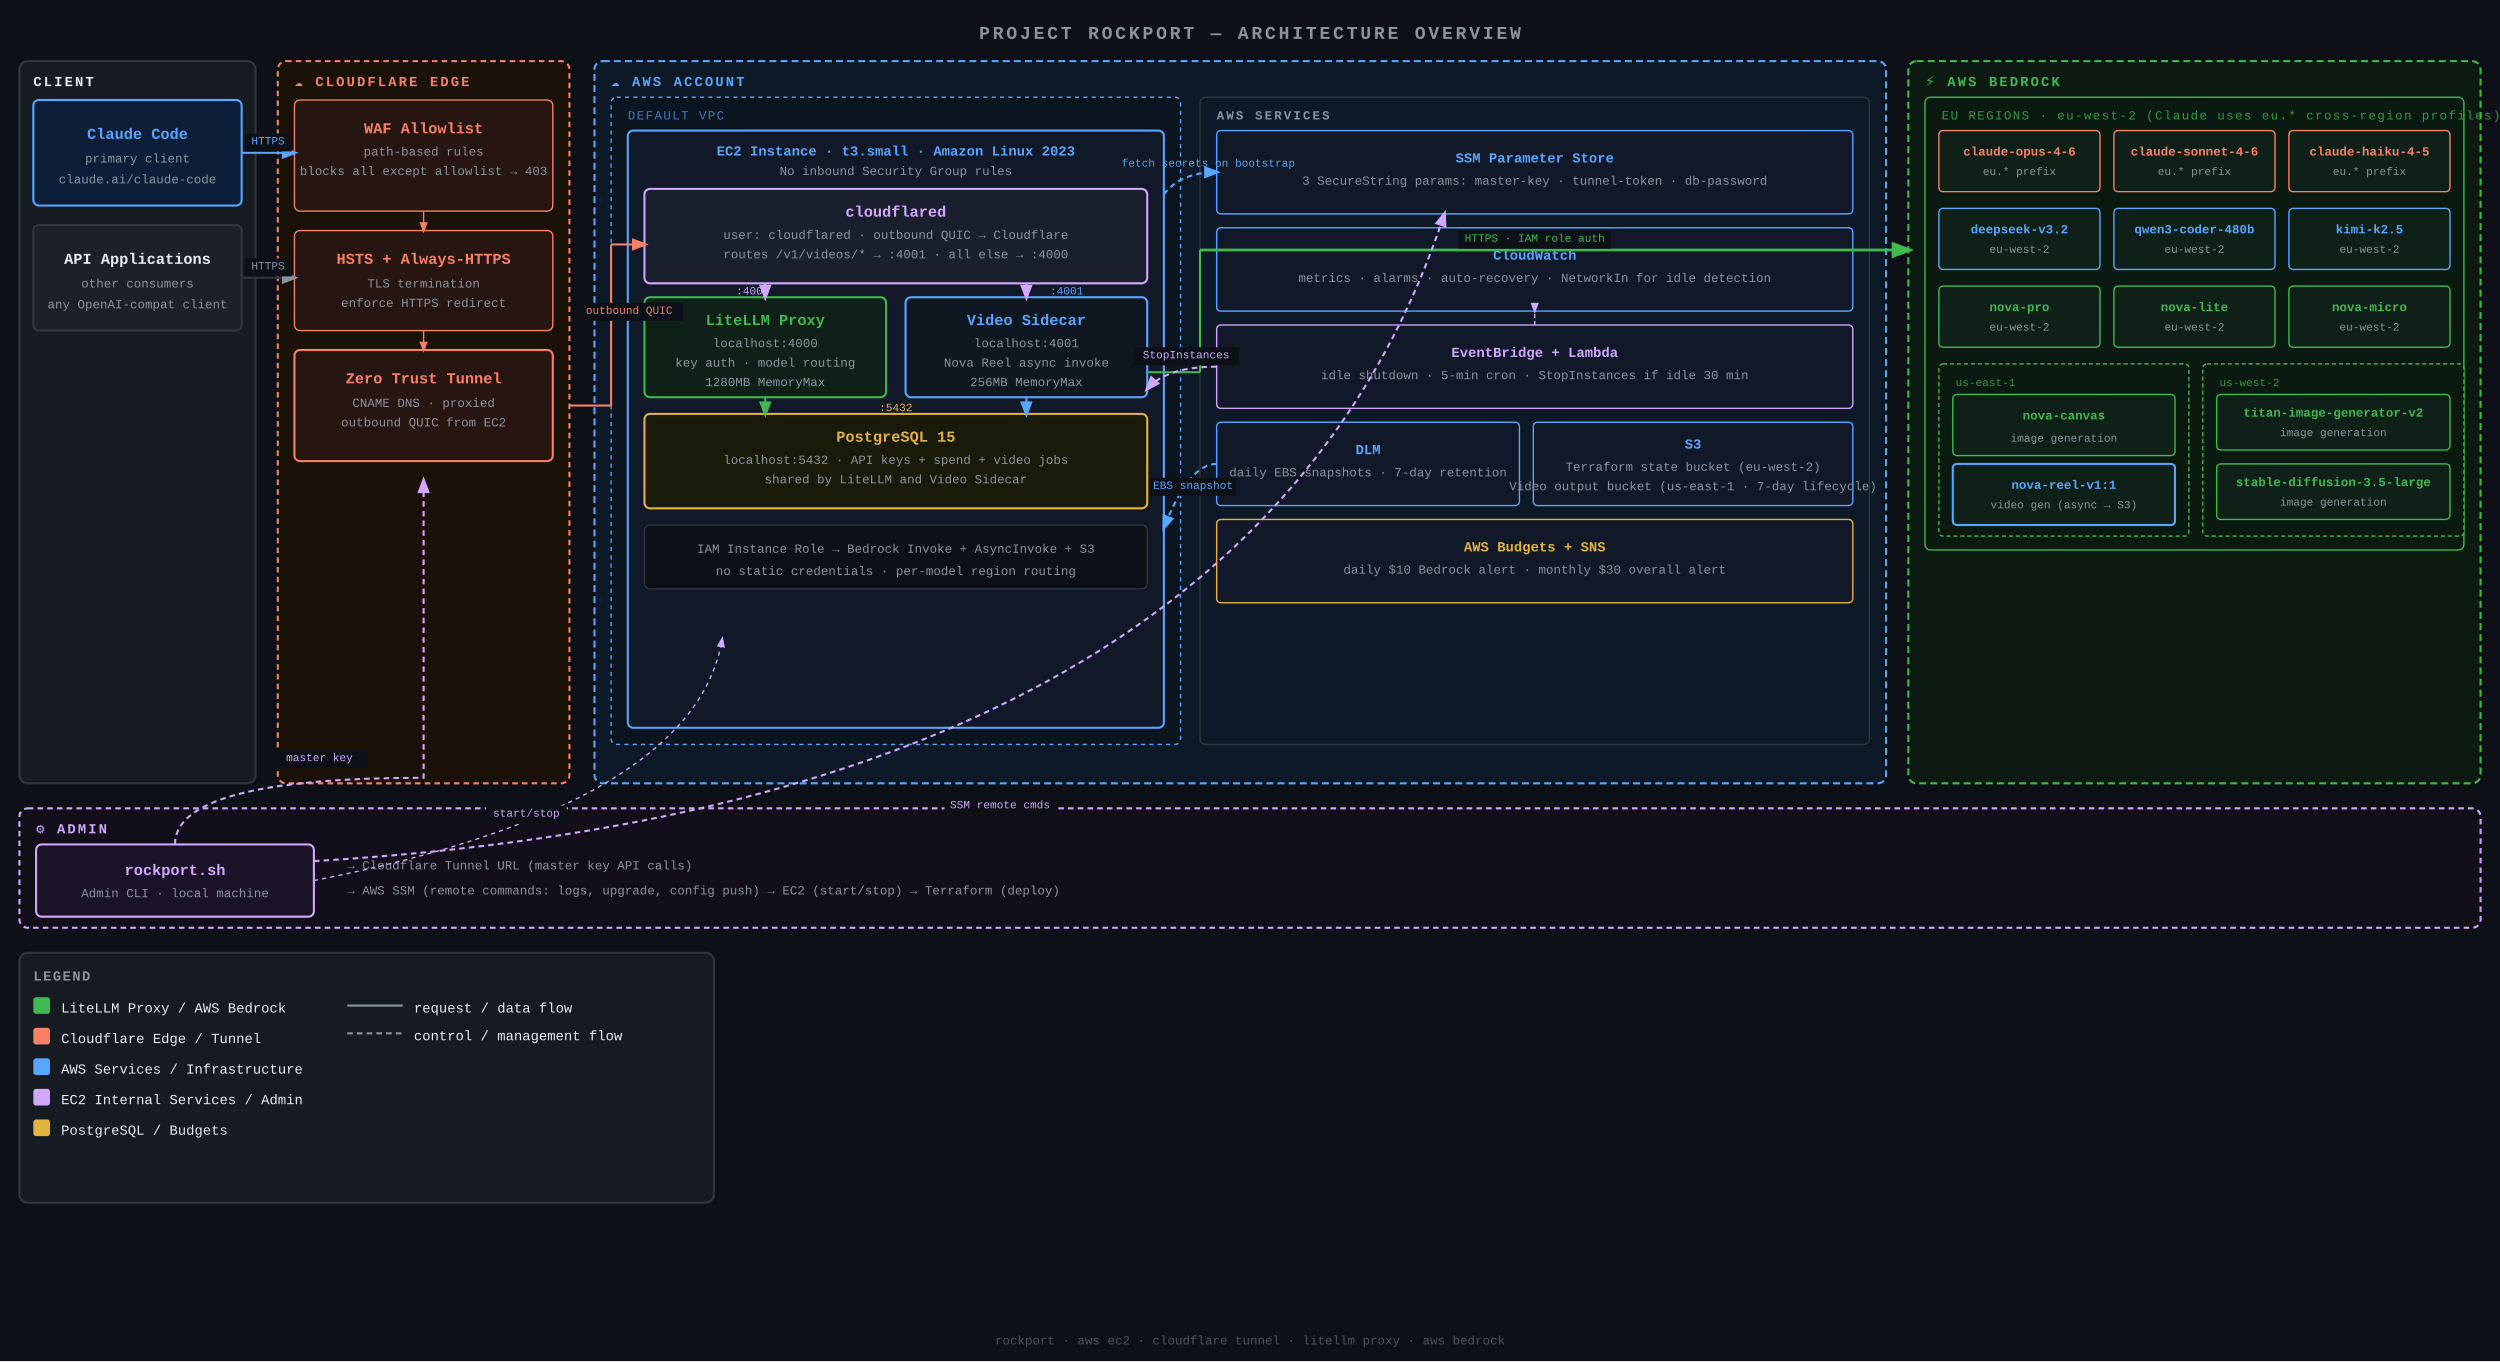
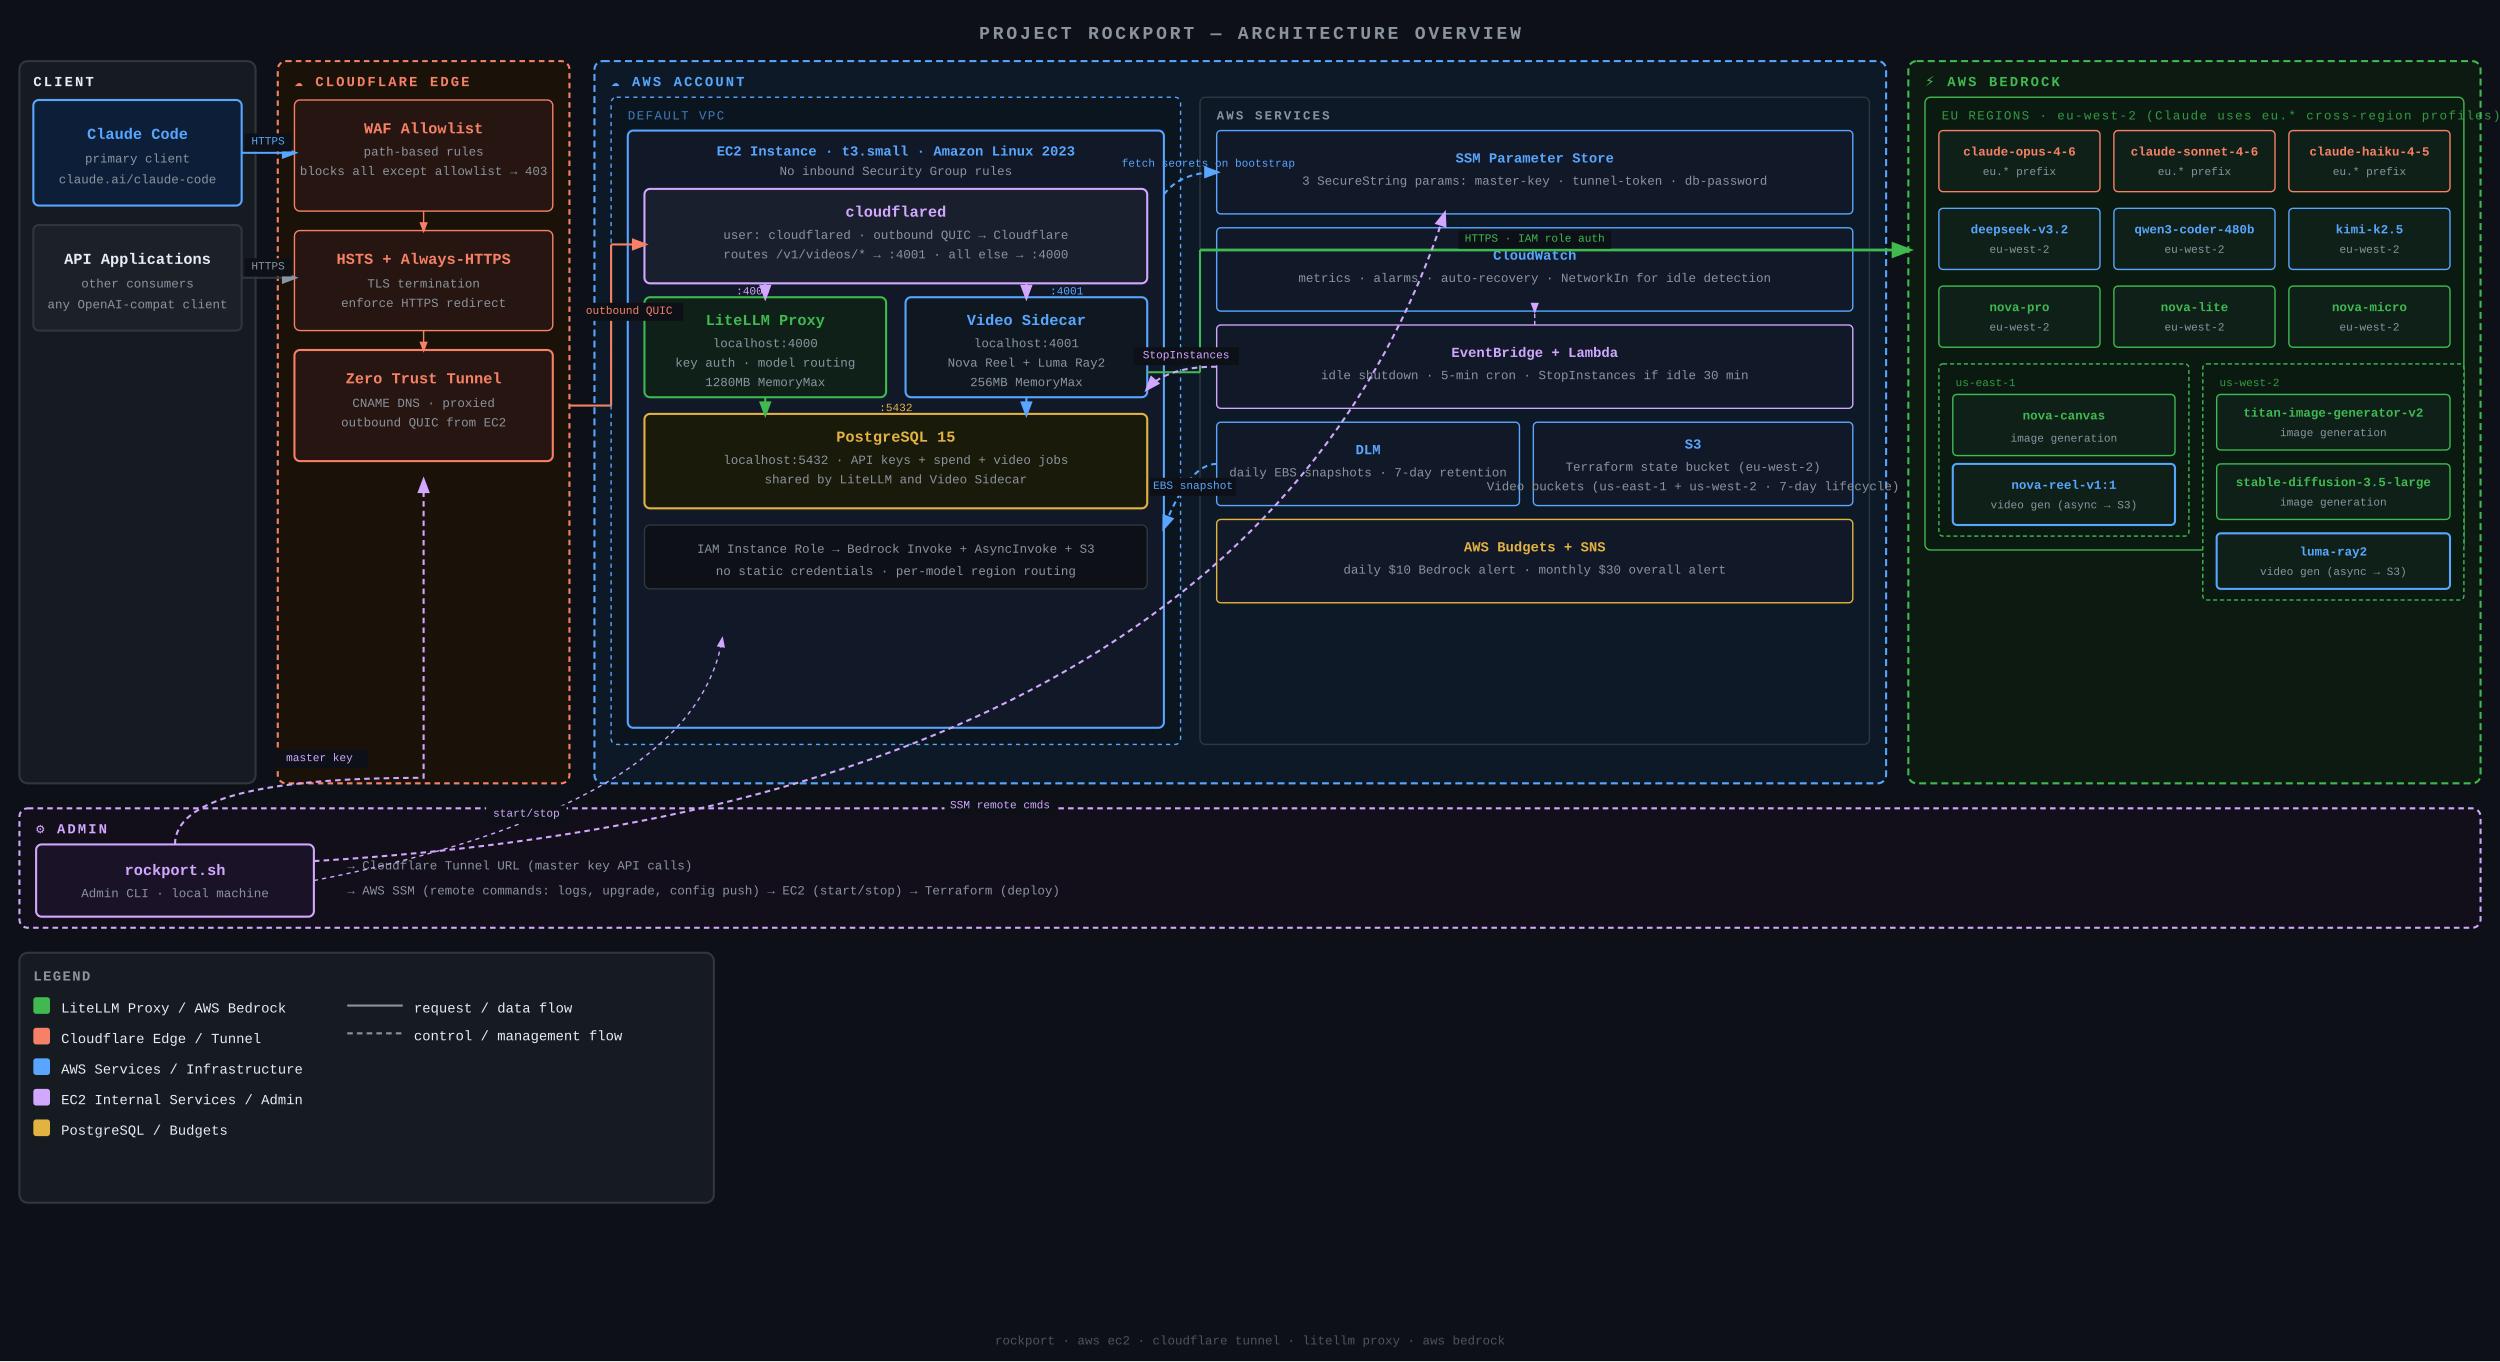
<svg xmlns="http://www.w3.org/2000/svg" viewBox="0 0 1800 980" width="1800" height="980" font-family="'Courier New', Courier, monospace">
  <defs>
    <marker id="ah" markerWidth="8" markerHeight="8" refX="6" refY="3" orient="auto">
      <path d="M0,0 L0,6 L8,3 z" fill="#8b949e" />
    </marker>
    <marker id="ah-blue" markerWidth="8" markerHeight="8" refX="6" refY="3" orient="auto">
      <path d="M0,0 L0,6 L8,3 z" fill="#58a6ff" />
    </marker>
    <marker id="ah-green" markerWidth="8" markerHeight="8" refX="6" refY="3" orient="auto">
      <path d="M0,0 L0,6 L8,3 z" fill="#3fb950" />
    </marker>
    <marker id="ah-orange" markerWidth="8" markerHeight="8" refX="6" refY="3" orient="auto">
      <path d="M0,0 L0,6 L8,3 z" fill="#f78166" />
    </marker>
    <marker id="ah-purple" markerWidth="8" markerHeight="8" refX="6" refY="3" orient="auto">
      <path d="M0,0 L0,6 L8,3 z" fill="#d2a8ff" />
    </marker>
  </defs>
  <rect width="1800" height="980" fill="#0d1117" />
  <text x="900" y="28" text-anchor="middle" fill="#8b949e" font-size="13" font-weight="bold" letter-spacing="2">PROJECT ROCKPORT — ARCHITECTURE OVERVIEW</text>
  <rect x="14" y="44" width="170" height="520" rx="6" fill="#161b22" stroke="#30363d" stroke-width="1.5" />
  <text x="24" y="62" fill="#e6edf3" font-size="10" font-weight="bold" letter-spacing="1.5">CLIENT</text>
  <rect x="24" y="72" width="150" height="76" rx="4" fill="#0d1f38" stroke="#58a6ff" stroke-width="1.5" />
  <text x="99" y="100" text-anchor="middle" fill="#58a6ff" font-size="11" font-weight="bold">Claude Code</text>
  <text x="99" y="117" text-anchor="middle" fill="#8b949e" font-size="9">primary client</text>
  <text x="99" y="132" text-anchor="middle" fill="#8b949e" font-size="9">claude.ai/claude-code</text>
  <rect x="24" y="162" width="150" height="76" rx="4" fill="#1c2128" stroke="#30363d" stroke-width="1.5" />
  <text x="99" y="190" text-anchor="middle" fill="#e6edf3" font-size="11" font-weight="bold">API Applications</text>
  <text x="99" y="207" text-anchor="middle" fill="#8b949e" font-size="9">other consumers</text>
  <text x="99" y="222" text-anchor="middle" fill="#8b949e" font-size="9">any OpenAI-compat client</text>
  <rect x="200" y="44" width="210" height="520" rx="6" fill="#1a1208" stroke="#f78166" stroke-width="1.5" stroke-dasharray="4,3" />
  <text x="212" y="62" fill="#f78166" font-size="10" font-weight="bold" letter-spacing="1.5">☁  CLOUDFLARE EDGE</text>
  <rect x="212" y="72" width="186" height="80" rx="4" fill="#261510" stroke="#f78166" stroke-width="1" />
  <text x="305" y="96" text-anchor="middle" fill="#f78166" font-size="11" font-weight="bold">WAF Allowlist</text>
  <text x="305" y="112" text-anchor="middle" fill="#8b949e" font-size="9">path-based rules</text>
  <text x="305" y="126" text-anchor="middle" fill="#8b949e" font-size="9">blocks all except allowlist → 403</text>
  <rect x="212" y="166" width="186" height="72" rx="4" fill="#261510" stroke="#f78166" stroke-width="1" />
  <text x="305" y="190" text-anchor="middle" fill="#f78166" font-size="11" font-weight="bold">HSTS + Always-HTTPS</text>
  <text x="305" y="207" text-anchor="middle" fill="#8b949e" font-size="9">TLS termination</text>
  <text x="305" y="221" text-anchor="middle" fill="#8b949e" font-size="9">enforce HTTPS redirect</text>
  <rect x="212" y="252" width="186" height="80" rx="4" fill="#261510" stroke="#f78166" stroke-width="1.5" />
  <text x="305" y="276" text-anchor="middle" fill="#f78166" font-size="11" font-weight="bold">Zero Trust Tunnel</text>
  <text x="305" y="293" text-anchor="middle" fill="#8b949e" font-size="9">CNAME DNS · proxied</text>
  <text x="305" y="307" text-anchor="middle" fill="#8b949e" font-size="9">outbound QUIC from EC2</text>
  <rect x="428" y="44" width="930" height="520" rx="6" fill="#0d1926" stroke="#58a6ff" stroke-width="1.5" stroke-dasharray="5,3" />
  <text x="440" y="62" fill="#58a6ff" font-size="10" font-weight="bold" letter-spacing="1.5">☁  AWS ACCOUNT</text>
  <rect x="440" y="70" width="410" height="466" rx="4" fill="#0a1520" stroke="#58a6ff" stroke-width="1" stroke-dasharray="3,3" />
  <text x="452" y="86" fill="#58a6ff" font-size="9" letter-spacing="1" opacity="0.7">DEFAULT VPC</text>
  <rect x="452" y="94" width="386" height="430" rx="4" fill="#111827" stroke="#58a6ff" stroke-width="1.5" />
  <text x="645" y="112" text-anchor="middle" fill="#58a6ff" font-size="10" font-weight="bold">EC2 Instance · t3.small · Amazon Linux 2023</text>
  <text x="645" y="126" text-anchor="middle" fill="#8b949e" font-size="9">No inbound Security Group rules</text>
  <rect x="464" y="136" width="362" height="68" rx="4" fill="#1a1f2e" stroke="#d2a8ff" stroke-width="1.5" />
  <text x="645" y="156" text-anchor="middle" fill="#d2a8ff" font-size="11" font-weight="bold">cloudflared</text>
  <text x="645" y="172" text-anchor="middle" fill="#8b949e" font-size="9">user: cloudflared · outbound QUIC → Cloudflare</text>
  <text x="645" y="186" text-anchor="middle" fill="#8b949e" font-size="9">routes /v1/videos/* → :4001 · all else → :4000</text>
  <rect x="464" y="214" width="174" height="72" rx="4" fill="#0f2018" stroke="#3fb950" stroke-width="1.5" />
  <text x="551" y="234" text-anchor="middle" fill="#3fb950" font-size="11" font-weight="bold">LiteLLM Proxy</text>
  <text x="551" y="250" text-anchor="middle" fill="#8b949e" font-size="9">localhost:4000</text>
  <text x="551" y="264" text-anchor="middle" fill="#8b949e" font-size="9">key auth · model routing</text>
  <text x="551" y="278" text-anchor="middle" fill="#8b949e" font-size="9">1280MB MemoryMax</text>
  <rect x="652" y="214" width="174" height="72" rx="4" fill="#0f1820" stroke="#58a6ff" stroke-width="1.5" />
  <text x="739" y="234" text-anchor="middle" fill="#58a6ff" font-size="11" font-weight="bold">Video Sidecar</text>
  <text x="739" y="250" text-anchor="middle" fill="#8b949e" font-size="9">localhost:4001</text>
-   <text x="739" y="264" text-anchor="middle" fill="#8b949e" font-size="9">Nova Reel async invoke</text>
+   <text x="739" y="264" text-anchor="middle" fill="#8b949e" font-size="9">Nova Reel + Luma Ray2</text>
  <text x="739" y="278" text-anchor="middle" fill="#8b949e" font-size="9">256MB MemoryMax</text>
  <rect x="464" y="298" width="362" height="68" rx="4" fill="#1a1a0a" stroke="#e3b341" stroke-width="1.5" />
  <text x="645" y="318" text-anchor="middle" fill="#e3b341" font-size="11" font-weight="bold">PostgreSQL 15</text>
  <text x="645" y="334" text-anchor="middle" fill="#8b949e" font-size="9">localhost:5432 · API keys + spend + video jobs</text>
  <text x="645" y="348" text-anchor="middle" fill="#8b949e" font-size="9">shared by LiteLLM and Video Sidecar</text>
  <rect x="464" y="378" width="362" height="46" rx="4" fill="#0d1117" stroke="#30363d" stroke-width="1" />
  <text x="645" y="398" text-anchor="middle" fill="#8b949e" font-size="9">IAM Instance Role → Bedrock Invoke + AsyncInvoke + S3</text>
  <text x="645" y="414" text-anchor="middle" fill="#8b949e" font-size="9">no static credentials · per-model region routing</text>
  <rect x="864" y="70" width="482" height="466" rx="4" fill="#0d1926" stroke="#30363d" stroke-width="1" />
  <text x="876" y="86" fill="#8b949e" font-size="9" font-weight="bold" letter-spacing="1.5">AWS SERVICES</text>
  <rect x="876" y="94" width="458" height="60" rx="3" fill="#111827" stroke="#58a6ff" stroke-width="1" />
  <text x="1105" y="117" text-anchor="middle" fill="#58a6ff" font-size="10" font-weight="bold">SSM Parameter Store</text>
  <text x="1105" y="133" text-anchor="middle" fill="#8b949e" font-size="9">3 SecureString params: master-key · tunnel-token · db-password</text>
  <rect x="876" y="164" width="458" height="60" rx="3" fill="#111827" stroke="#58a6ff" stroke-width="1" />
  <text x="1105" y="187" text-anchor="middle" fill="#58a6ff" font-size="10" font-weight="bold">CloudWatch</text>
  <text x="1105" y="203" text-anchor="middle" fill="#8b949e" font-size="9">metrics · alarms · auto-recovery · NetworkIn for idle detection</text>
  <rect x="876" y="234" width="458" height="60" rx="3" fill="#111827" stroke="#d2a8ff" stroke-width="1" />
  <text x="1105" y="257" text-anchor="middle" fill="#d2a8ff" font-size="10" font-weight="bold">EventBridge + Lambda</text>
  <text x="1105" y="273" text-anchor="middle" fill="#8b949e" font-size="9">idle shutdown · 5-min cron · StopInstances if idle 30 min</text>
  <rect x="876" y="304" width="218" height="60" rx="3" fill="#111827" stroke="#58a6ff" stroke-width="1" />
  <text x="985" y="327" text-anchor="middle" fill="#58a6ff" font-size="10" font-weight="bold">DLM</text>
  <text x="985" y="343" text-anchor="middle" fill="#8b949e" font-size="9">daily EBS snapshots · 7-day retention</text>
  <rect x="1104" y="304" width="230" height="60" rx="3" fill="#111827" stroke="#58a6ff" stroke-width="1" />
  <text x="1219" y="323" text-anchor="middle" fill="#58a6ff" font-size="10" font-weight="bold">S3</text>
  <text x="1219" y="339" text-anchor="middle" fill="#8b949e" font-size="9">Terraform state bucket (eu-west-2)</text>
-   <text x="1219" y="353" text-anchor="middle" fill="#8b949e" font-size="9">Video output bucket (us-east-1 · 7-day lifecycle)</text>
+   <text x="1219" y="353" text-anchor="middle" fill="#8b949e" font-size="9">Video buckets (us-east-1 + us-west-2 · 7-day lifecycle)</text>
  <rect x="876" y="374" width="458" height="60" rx="3" fill="#111827" stroke="#e3b341" stroke-width="1" />
  <text x="1105" y="397" text-anchor="middle" fill="#e3b341" font-size="10" font-weight="bold">AWS Budgets + SNS</text>
  <text x="1105" y="413" text-anchor="middle" fill="#8b949e" font-size="9">daily $10 Bedrock alert · monthly $30 overall alert</text>
  <rect x="1374" y="44" width="412" height="520" rx="6" fill="#0d1a12" stroke="#3fb950" stroke-width="1.5" stroke-dasharray="5,3" />
  <text x="1386" y="62" fill="#3fb950" font-size="10" font-weight="bold" letter-spacing="1.5">⚡  AWS BEDROCK</text>
  <rect x="1386" y="70" width="388" height="326" rx="4" fill="#0a1a10" stroke="#3fb950" stroke-width="1" />
  <text x="1398" y="86" fill="#3fb950" font-size="9" letter-spacing="1" opacity="0.8">EU REGIONS · eu-west-2 (Claude uses eu.* cross-region profiles)</text>
  <rect x="1396" y="94" width="116" height="44" rx="3" fill="#0f2018" stroke="#f78166" stroke-width="1" />
  <text x="1454" y="112" text-anchor="middle" fill="#f78166" font-size="9" font-weight="bold">claude-opus-4-6</text>
  <text x="1454" y="126" text-anchor="middle" fill="#8b949e" font-size="8">eu.* prefix</text>
  <rect x="1522" y="94" width="116" height="44" rx="3" fill="#0f2018" stroke="#f78166" stroke-width="1" />
  <text x="1580" y="112" text-anchor="middle" fill="#f78166" font-size="9" font-weight="bold">claude-sonnet-4-6</text>
  <text x="1580" y="126" text-anchor="middle" fill="#8b949e" font-size="8">eu.* prefix</text>
  <rect x="1648" y="94" width="116" height="44" rx="3" fill="#0f2018" stroke="#f78166" stroke-width="1" />
  <text x="1706" y="112" text-anchor="middle" fill="#f78166" font-size="9" font-weight="bold">claude-haiku-4-5</text>
  <text x="1706" y="126" text-anchor="middle" fill="#8b949e" font-size="8">eu.* prefix</text>
  <rect x="1396" y="150" width="116" height="44" rx="3" fill="#0f2018" stroke="#58a6ff" stroke-width="1" />
  <text x="1454" y="168" text-anchor="middle" fill="#58a6ff" font-size="9" font-weight="bold">deepseek-v3.2</text>
  <text x="1454" y="182" text-anchor="middle" fill="#8b949e" font-size="8">eu-west-2</text>
  <rect x="1522" y="150" width="116" height="44" rx="3" fill="#0f2018" stroke="#58a6ff" stroke-width="1" />
  <text x="1580" y="168" text-anchor="middle" fill="#58a6ff" font-size="9" font-weight="bold">qwen3-coder-480b</text>
  <text x="1580" y="182" text-anchor="middle" fill="#8b949e" font-size="8">eu-west-2</text>
  <rect x="1648" y="150" width="116" height="44" rx="3" fill="#0f2018" stroke="#58a6ff" stroke-width="1" />
  <text x="1706" y="168" text-anchor="middle" fill="#58a6ff" font-size="9" font-weight="bold">kimi-k2.5</text>
  <text x="1706" y="182" text-anchor="middle" fill="#8b949e" font-size="8">eu-west-2</text>
  <rect x="1396" y="206" width="116" height="44" rx="3" fill="#0f2018" stroke="#3fb950" stroke-width="1" />
  <text x="1454" y="224" text-anchor="middle" fill="#3fb950" font-size="9" font-weight="bold">nova-pro</text>
  <text x="1454" y="238" text-anchor="middle" fill="#8b949e" font-size="8">eu-west-2</text>
  <rect x="1522" y="206" width="116" height="44" rx="3" fill="#0f2018" stroke="#3fb950" stroke-width="1" />
  <text x="1580" y="224" text-anchor="middle" fill="#3fb950" font-size="9" font-weight="bold">nova-lite</text>
  <text x="1580" y="238" text-anchor="middle" fill="#8b949e" font-size="8">eu-west-2</text>
  <rect x="1648" y="206" width="116" height="44" rx="3" fill="#0f2018" stroke="#3fb950" stroke-width="1" />
  <text x="1706" y="224" text-anchor="middle" fill="#3fb950" font-size="9" font-weight="bold">nova-micro</text>
  <text x="1706" y="238" text-anchor="middle" fill="#8b949e" font-size="8">eu-west-2</text>
  <rect x="1396" y="262" width="180" height="124" rx="3" fill="#0a1a10" stroke="#3fb950" stroke-width="1" stroke-dasharray="3,2" />
  <text x="1408" y="278" fill="#3fb950" font-size="8" opacity="0.8">us-east-1</text>
  <rect x="1406" y="284" width="160" height="44" rx="3" fill="#0f2018" stroke="#3fb950" stroke-width="1" />
  <text x="1486" y="302" text-anchor="middle" fill="#3fb950" font-size="9" font-weight="bold">nova-canvas</text>
  <text x="1486" y="318" text-anchor="middle" fill="#8b949e" font-size="8">image generation</text>
  <rect x="1406" y="334" width="160" height="44" rx="3" fill="#0f2018" stroke="#58a6ff" stroke-width="1.5" />
  <text x="1486" y="352" text-anchor="middle" fill="#58a6ff" font-size="9" font-weight="bold">nova-reel-v1:1</text>
  <text x="1486" y="366" text-anchor="middle" fill="#8b949e" font-size="8">video gen (async → S3)</text>
-   <rect x="1586" y="262" width="188" height="124" rx="3" fill="#0a1a10" stroke="#3fb950" stroke-width="1" stroke-dasharray="3,2" />
+   <rect x="1586" y="262" width="188" height="170" rx="3" fill="#0a1a10" stroke="#3fb950" stroke-width="1" stroke-dasharray="3,2" />
  <text x="1598" y="278" fill="#3fb950" font-size="8" opacity="0.8">us-west-2</text>
  <rect x="1596" y="284" width="168" height="40" rx="3" fill="#0f2018" stroke="#3fb950" stroke-width="1" />
  <text x="1680" y="300" text-anchor="middle" fill="#3fb950" font-size="9" font-weight="bold">titan-image-generator-v2</text>
  <text x="1680" y="314" text-anchor="middle" fill="#8b949e" font-size="8">image generation</text>
  <rect x="1596" y="334" width="168" height="40" rx="3" fill="#0f2018" stroke="#3fb950" stroke-width="1" />
  <text x="1680" y="350" text-anchor="middle" fill="#3fb950" font-size="9" font-weight="bold">stable-diffusion-3.5-large</text>
  <text x="1680" y="364" text-anchor="middle" fill="#8b949e" font-size="8">image generation</text>
+   <rect x="1596" y="384" width="168" height="40" rx="3" fill="#0f2018" stroke="#58a6ff" stroke-width="1.5" />
+   <text x="1680" y="400" text-anchor="middle" fill="#58a6ff" font-size="9" font-weight="bold">luma-ray2</text>
+   <text x="1680" y="414" text-anchor="middle" fill="#8b949e" font-size="8">video gen (async → S3)</text>
  <rect x="14" y="582" width="1772" height="86" rx="6" fill="#120e1a" stroke="#d2a8ff" stroke-width="1.5" stroke-dasharray="4,3" />
  <text x="26" y="600" fill="#d2a8ff" font-size="10" font-weight="bold" letter-spacing="1.5">⚙  ADMIN</text>
  <rect x="26" y="608" width="200" height="52" rx="4" fill="#1a1327" stroke="#d2a8ff" stroke-width="1.5" />
  <text x="126" y="630" text-anchor="middle" fill="#d2a8ff" font-size="11" font-weight="bold">rockport.sh</text>
  <text x="126" y="646" text-anchor="middle" fill="#8b949e" font-size="9">Admin CLI · local machine</text>
  <text x="250" y="626" fill="#8b949e" font-size="9">→  Cloudflare Tunnel URL (master key API calls)</text>
  <text x="250" y="644" fill="#8b949e" font-size="9">→  AWS SSM (remote commands: logs, upgrade, config push)   →  EC2 (start/stop)   →  Terraform (deploy)</text>
  <line x1="174" y1="110" x2="212" y2="110" stroke="#58a6ff" stroke-width="1.5" marker-end="url(#ah-blue)" />
  <rect x="176" y="96" width="34" height="13" fill="#0d1117" />
  <text x="193" y="104" text-anchor="middle" fill="#58a6ff" font-size="8">HTTPS</text>
  <line x1="174" y1="200" x2="212" y2="200" stroke="#30363d" stroke-width="1.5" marker-end="url(#ah)" />
  <rect x="176" y="186" width="34" height="13" fill="#0d1117" />
  <text x="193" y="194" text-anchor="middle" fill="#8b949e" font-size="8">HTTPS</text>
  <line x1="305" y1="152" x2="305" y2="166" stroke="#f78166" stroke-width="1" marker-end="url(#ah-orange)" />
  <line x1="305" y1="238" x2="305" y2="252" stroke="#f78166" stroke-width="1" marker-end="url(#ah-orange)" />
  <line x1="410" y1="292" x2="440" y2="292" stroke="#f78166" stroke-width="1.5" />
  <line x1="440" y1="292" x2="440" y2="176" stroke="#f78166" stroke-width="1.5" />
  <line x1="440" y1="176" x2="464" y2="176" stroke="#f78166" stroke-width="1.5" marker-end="url(#ah-orange)" />
  <rect x="414" y="218" width="78" height="13" fill="#0d1117" />
  <text x="453" y="226" text-anchor="middle" fill="#f78166" font-size="8">outbound QUIC</text>
  <line x1="551" y1="204" x2="551" y2="214" stroke="#d2a8ff" stroke-width="1.5" marker-end="url(#ah-purple)" />
  <text x="530" y="212" fill="#d2a8ff" font-size="8">:4000</text>
  <line x1="739" y1="204" x2="739" y2="214" stroke="#d2a8ff" stroke-width="1.5" marker-end="url(#ah-purple)" />
  <text x="756" y="212" fill="#58a6ff" font-size="8">:4001</text>
  <line x1="551" y1="286" x2="551" y2="298" stroke="#3fb950" stroke-width="1.5" marker-end="url(#ah-green)" />
  <line x1="739" y1="286" x2="739" y2="298" stroke="#58a6ff" stroke-width="1.5" marker-end="url(#ah-blue)" />
  <text x="645" y="296" text-anchor="middle" fill="#e3b341" font-size="8">:5432</text>
  <line x1="826" y1="268" x2="864" y2="268" stroke="#3fb950" stroke-width="1.5" />
  <line x1="864" y1="268" x2="864" y2="180" stroke="#3fb950" stroke-width="1.5" stroke-dasharray="1,0" />
  <line x1="864" y1="180" x2="1374" y2="180" stroke="#3fb950" stroke-width="2" marker-end="url(#ah-green)" />
  <rect x="1050" y="166" width="110" height="13" fill="#0d1117" />
  <text x="1105" y="174" text-anchor="middle" fill="#3fb950" font-size="8">HTTPS · IAM role auth</text>
  <path d="M 838 140 Q 850 124 876 124" stroke="#58a6ff" stroke-width="1.5" stroke-dasharray="4,3" fill="none" marker-end="url(#ah-blue)" />
  <text x="870" y="120" text-anchor="middle" fill="#58a6ff" font-size="8">fetch secrets on bootstrap</text>
  <path d="M 1105 234 Q 1105 214 1105 224" stroke="#d2a8ff" stroke-width="1" stroke-dasharray="3,2" fill="none" marker-end="url(#ah-purple)" />
  <path d="M 876 264 Q 840 264 826 280" stroke="#d2a8ff" stroke-width="1.5" stroke-dasharray="4,3" fill="none" marker-end="url(#ah-purple)" />
  <rect x="816" y="250" width="76" height="13" fill="#0d1117" />
  <text x="854" y="258" text-anchor="middle" fill="#d2a8ff" font-size="8">StopInstances</text>
  <path d="M 876 334 Q 856 334 838 380" stroke="#58a6ff" stroke-width="1.5" stroke-dasharray="4,3" fill="none" marker-end="url(#ah-blue)" />
  <rect x="828" y="344" width="62" height="13" fill="#0d1117" />
  <text x="859" y="352" text-anchor="middle" fill="#58a6ff" font-size="8">EBS snapshot</text>
  <path d="M 126 608 Q 126 560 305 560 Q 305 400 305 346" stroke="#d2a8ff" stroke-width="1.5" stroke-dasharray="4,3" fill="none" marker-end="url(#ah-purple)" />
  <rect x="195" y="540" width="70" height="13" fill="#0d1117" />
  <text x="230" y="548" text-anchor="middle" fill="#d2a8ff" font-size="8">master key</text>
  <path d="M 226 620 Q 900 580 1040 154" stroke="#d2a8ff" stroke-width="1.5" stroke-dasharray="4,3" fill="none" marker-end="url(#ah-purple)" />
  <rect x="680" y="574" width="80" height="13" fill="#0d1117" />
  <text x="720" y="582" text-anchor="middle" fill="#d2a8ff" font-size="8">SSM remote cmds</text>
  <path d="M 226 634 Q 500 580 520 460" stroke="#d2a8ff" stroke-width="1" stroke-dasharray="3,3" fill="none" marker-end="url(#ah-purple)" />
  <rect x="350" y="580" width="58" height="13" fill="#0d1117" />
  <text x="379" y="588" text-anchor="middle" fill="#d2a8ff" font-size="8">start/stop</text>
  <rect x="14" y="686" width="500" height="180" rx="6" fill="#161b22" stroke="#30363d" stroke-width="1.5" />
  <text x="24" y="706" fill="#8b949e" font-size="10" font-weight="bold" letter-spacing="1">LEGEND</text>
  <rect x="24" y="718" width="12" height="12" rx="2" fill="#3fb950" />
  <text x="44" y="729" fill="#e6edf3" font-size="10">LiteLLM Proxy / AWS Bedrock</text>
  <rect x="24" y="740" width="12" height="12" rx="2" fill="#f78166" />
  <text x="44" y="751" fill="#e6edf3" font-size="10">Cloudflare Edge / Tunnel</text>
  <rect x="24" y="762" width="12" height="12" rx="2" fill="#58a6ff" />
  <text x="44" y="773" fill="#e6edf3" font-size="10">AWS Services / Infrastructure</text>
  <rect x="24" y="784" width="12" height="12" rx="2" fill="#d2a8ff" />
  <text x="44" y="795" fill="#e6edf3" font-size="10">EC2 Internal Services / Admin</text>
  <rect x="24" y="806" width="12" height="12" rx="2" fill="#e3b341" />
  <text x="44" y="817" fill="#e6edf3" font-size="10">PostgreSQL / Budgets</text>
  <line x1="250" y1="724" x2="290" y2="724" stroke="#8b949e" stroke-width="1.5" />
  <text x="298" y="729" fill="#e6edf3" font-size="10">request / data flow</text>
  <line x1="250" y1="744" x2="290" y2="744" stroke="#8b949e" stroke-width="1.5" stroke-dasharray="4,3" />
  <text x="298" y="749" fill="#e6edf3" font-size="10">control / management flow</text>
  <text x="900" y="968" text-anchor="middle" fill="#8b949e" font-size="9" opacity="0.5">rockport · aws ec2 · cloudflare tunnel · litellm proxy · aws bedrock</text>
</svg>
